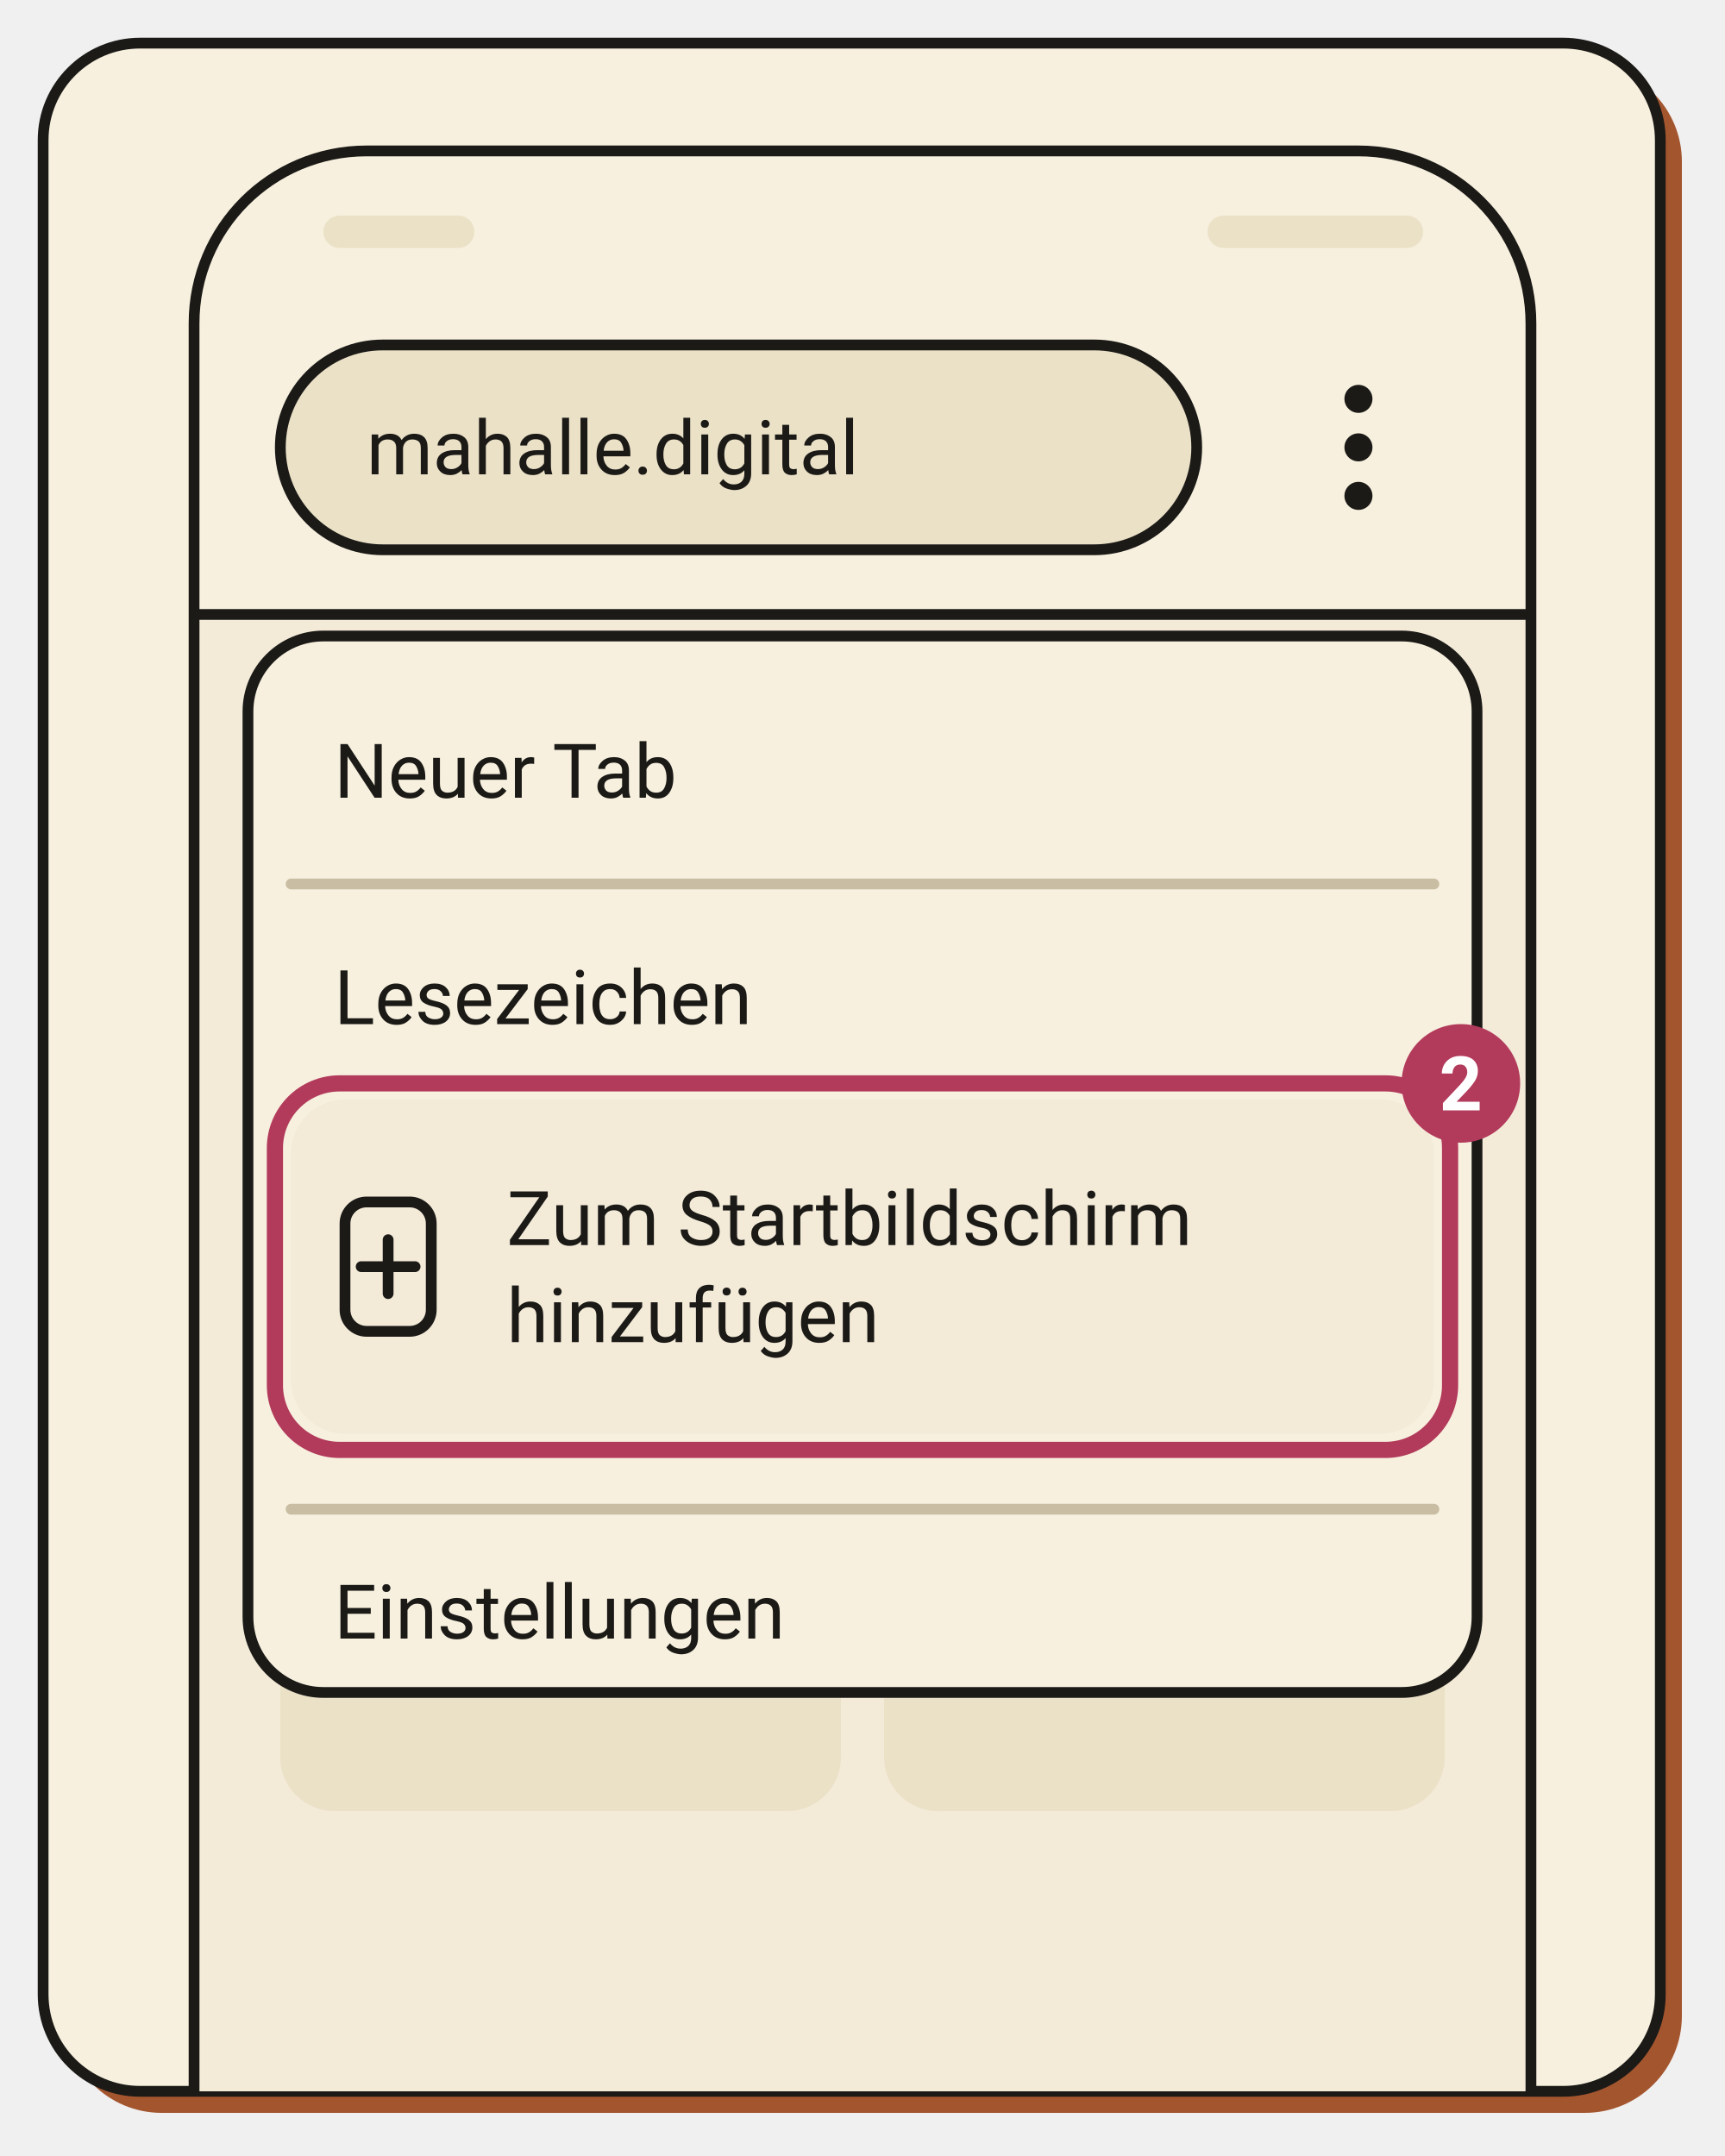
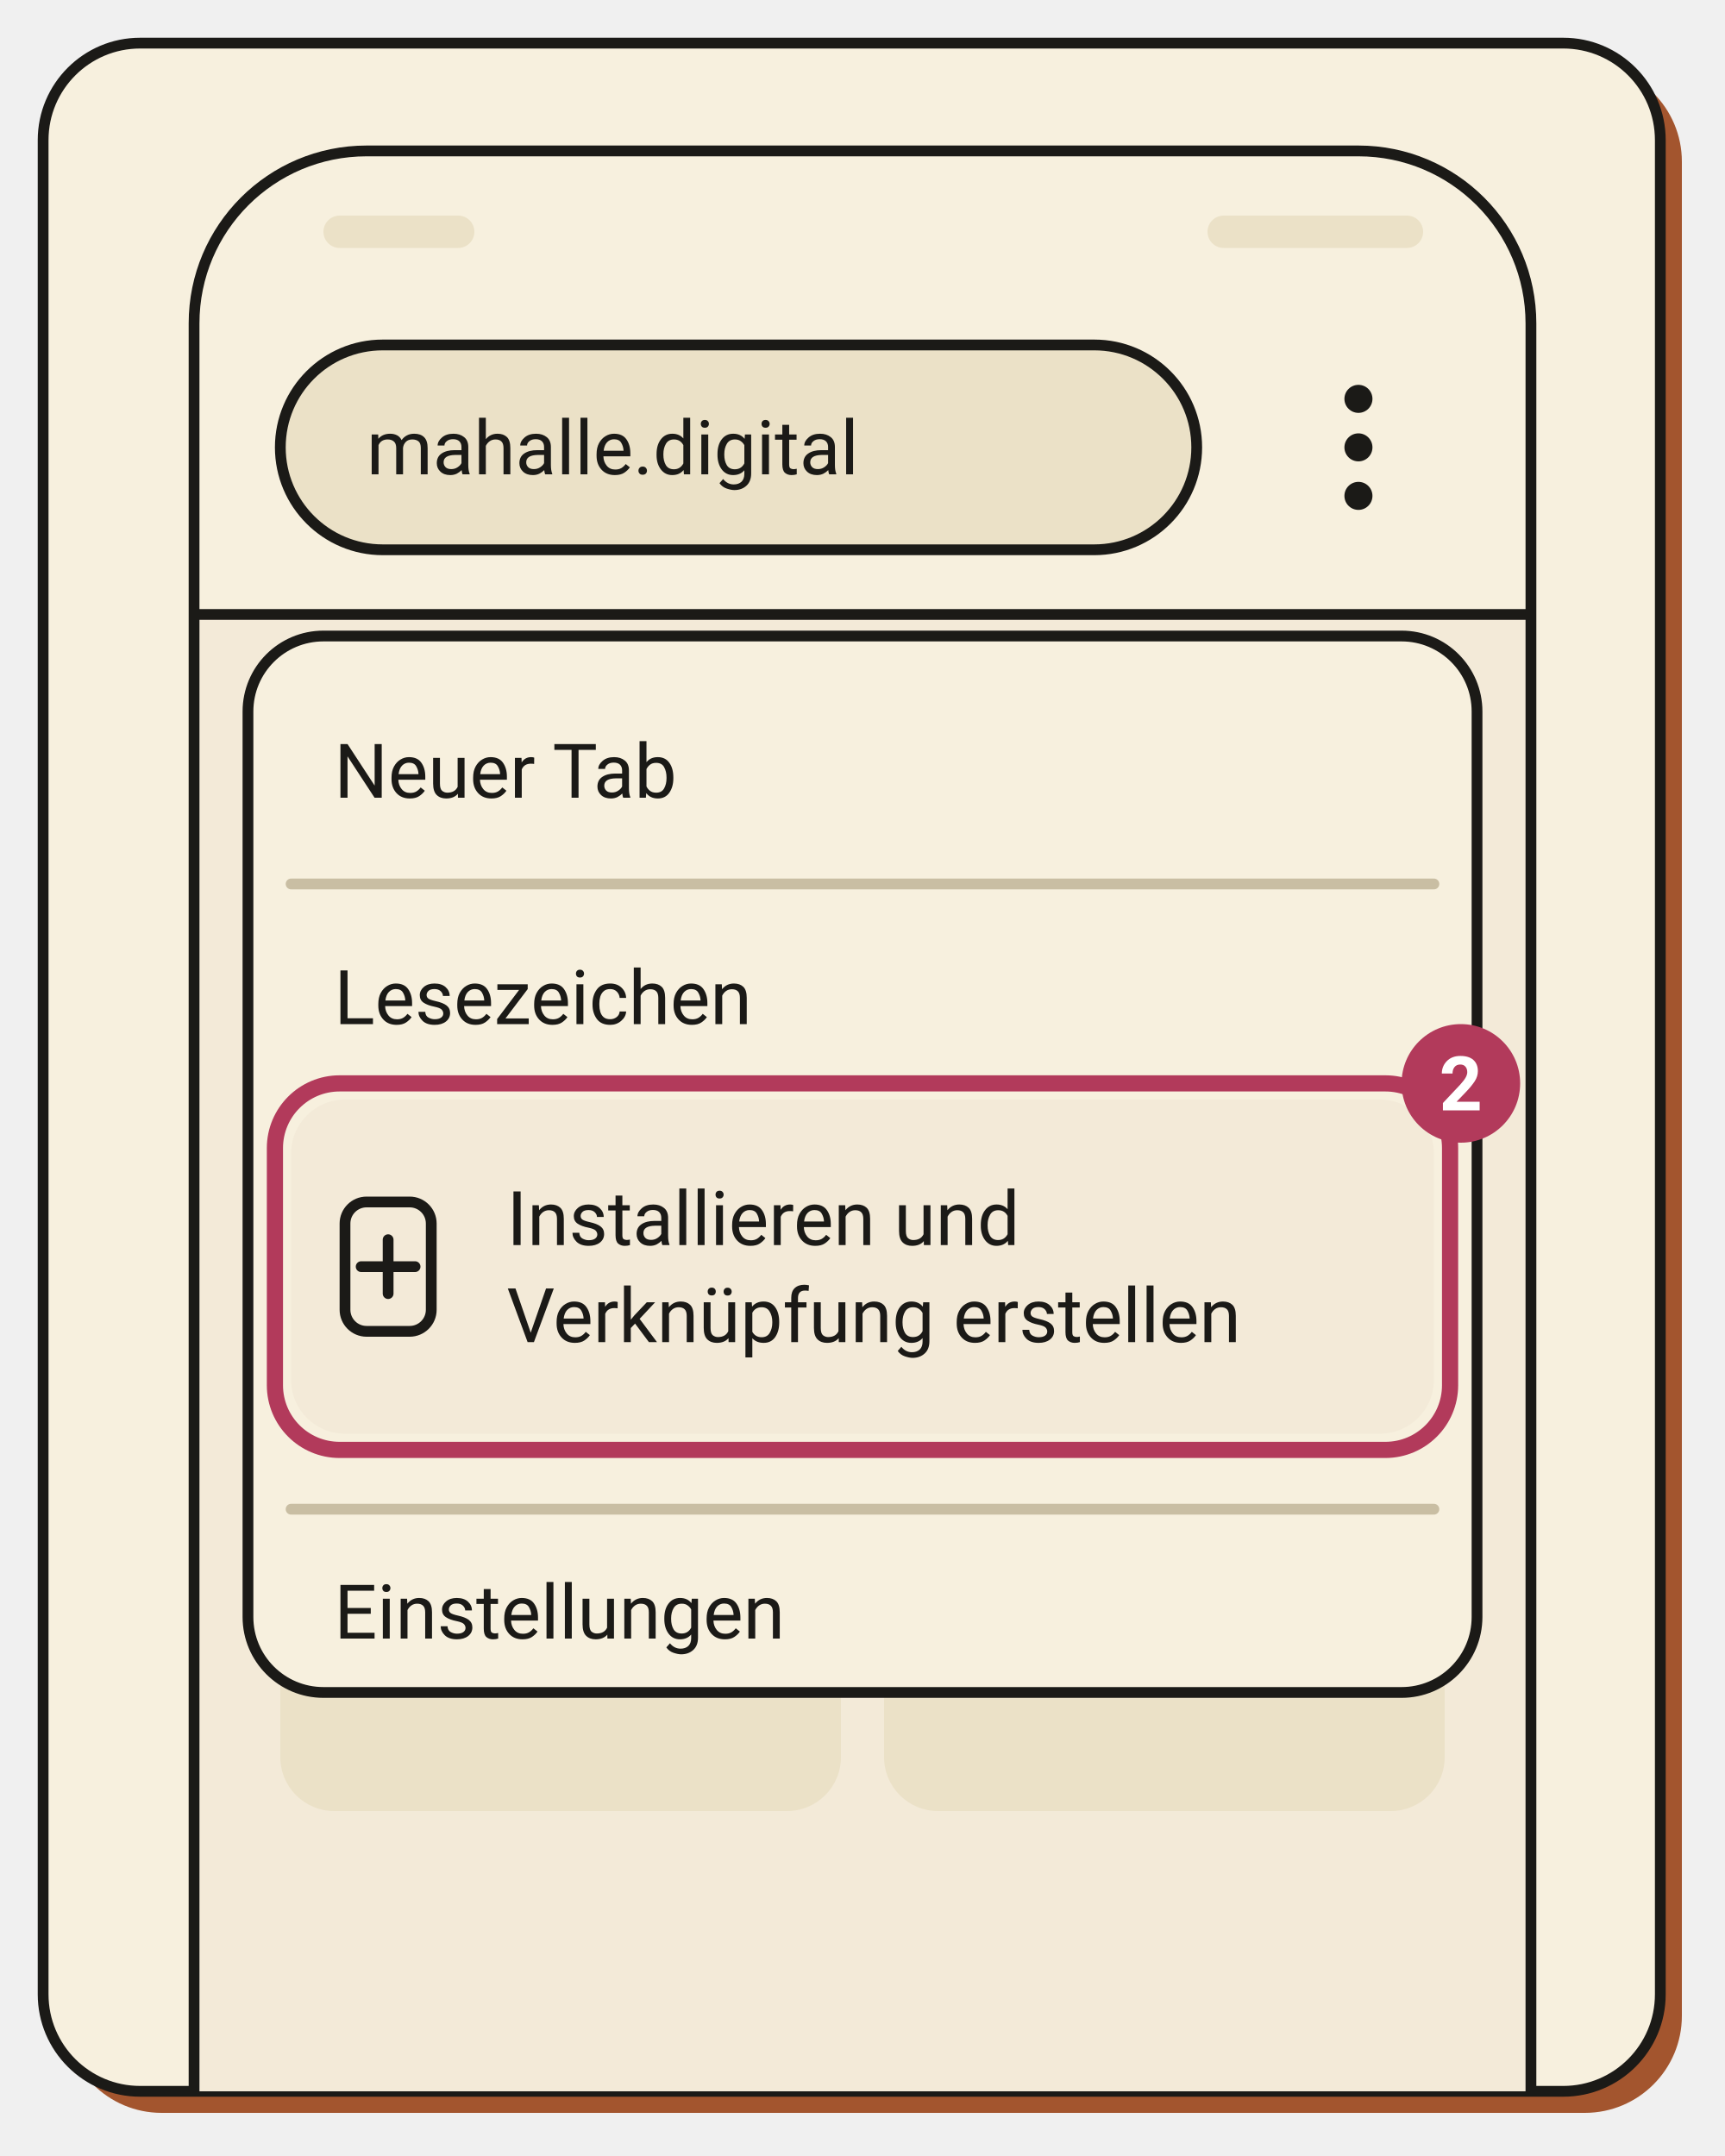
<svg xmlns="http://www.w3.org/2000/svg" viewBox="0 0 320 400" width="320" height="400" role="img" stroke-linecap="round" stroke-linejoin="round" font-family="system-ui, -apple-system, 'Segoe UI', Roboto, sans-serif">
  <defs>
    <clipPath id="c">
      <rect x="8" y="8" width="300" height="380" rx="18" />
    </clipPath>
    <clipPath id="p">
      <rect x="36" y="28" width="248" height="520" rx="32" />
    </clipPath>
  </defs>
  <rect x="12" y="12" width="300" height="380" rx="18" fill="#a3552e" />
  <rect x="8" y="8" width="300" height="380" rx="18" fill="#f7f0de" stroke="#1b1a17" stroke-width="2" />
  <g clip-path="url(#c)">
    <rect x="36" y="28" width="248" height="520" rx="32" fill="#f3ead8" />
    <g clip-path="url(#p)">
      <rect x="52" y="130" width="216" height="70" rx="10" fill="#ebe1c7" />
      <rect x="52" y="216" width="170" height="8" rx="4" fill="#ebe1c7" />
      <rect x="52" y="234" width="200" height="8" rx="4" fill="#ebe1c7" />
      <rect x="52" y="252" width="120" height="8" rx="4" fill="#ebe1c7" />
      <rect x="52" y="276" width="104" height="60" rx="10" fill="#ebe1c7" />
      <rect x="164" y="276" width="104" height="60" rx="10" fill="#ebe1c7" />
      <rect x="36" y="28" width="248" height="86" fill="#f7f0de" />
      <path d="M36 114H284" fill="none" stroke="#1b1a17" stroke-width="2" />
      <rect x="60" y="40" width="28" height="6" rx="3" fill="#ebe1c7" />
      <rect x="224" y="40" width="40" height="6" rx="3" fill="#ebe1c7" />
      <rect x="52" y="64" width="170" height="38" rx="19" fill="#ebe1c7" stroke="#1b1a17" stroke-width="2" />
      <text x="68" y="88" font-size="14" fill="#1b1a17">mahalle.digital</text>
      <g fill="#1b1a17">
        <circle cx="252" cy="74" r="2.6" />
        <circle cx="252" cy="83" r="2.6" />
        <circle cx="252" cy="92" r="2.6" />
      </g>
      <rect x="46" y="118" width="228" height="196" rx="14" fill="#f7f0de" stroke="#1b1a17" stroke-width="2" />
      <text x="62" y="148" font-size="14" fill="#1b1a17">Neuer Tab</text>
      <path d="M54 164H266" stroke="#c9bea3" stroke-width="2" />
      <text x="62" y="190" font-size="14" fill="#1b1a17">Lesezeichen</text>
      <rect x="54" y="204" width="212" height="62" rx="10" fill="#f3ead8" />
      <rect x="64" y="223" width="16" height="24" rx="4" fill="none" stroke="#1b1a17" stroke-width="2" />
      <path d="M72 230V240M67 235H77" fill="none" stroke="#1b1a17" stroke-width="2" />
-       <text x="94" y="231" font-size="14" fill="#1b1a17">Zum Startbildschirm</text>
-       <text x="94" y="249" font-size="14" fill="#1b1a17">hinzufügen</text>
+       <text x="94" y="231" font-size="14" fill="#1b1a17">Installieren und</text>
+       <text x="94" y="249" font-size="14" fill="#1b1a17">Verknüpfung erstellen</text>
      <rect x="51" y="201" width="218" height="68" rx="12" fill="none" stroke="#b23a5b" stroke-width="3" />
      <circle cx="271" cy="201" r="11" fill="#b23a5b" />
      <text x="271" y="206" font-size="14" font-weight="700" fill="#fff" text-anchor="middle">2</text>
      <path d="M54 280H266" stroke="#c9bea3" stroke-width="2" />
      <text x="62" y="304" font-size="14" fill="#1b1a17">Einstellungen</text>
    </g>
    <rect x="36" y="28" width="248" height="520" rx="32" fill="none" stroke="#1b1a17" stroke-width="2" />
  </g>
</svg>
